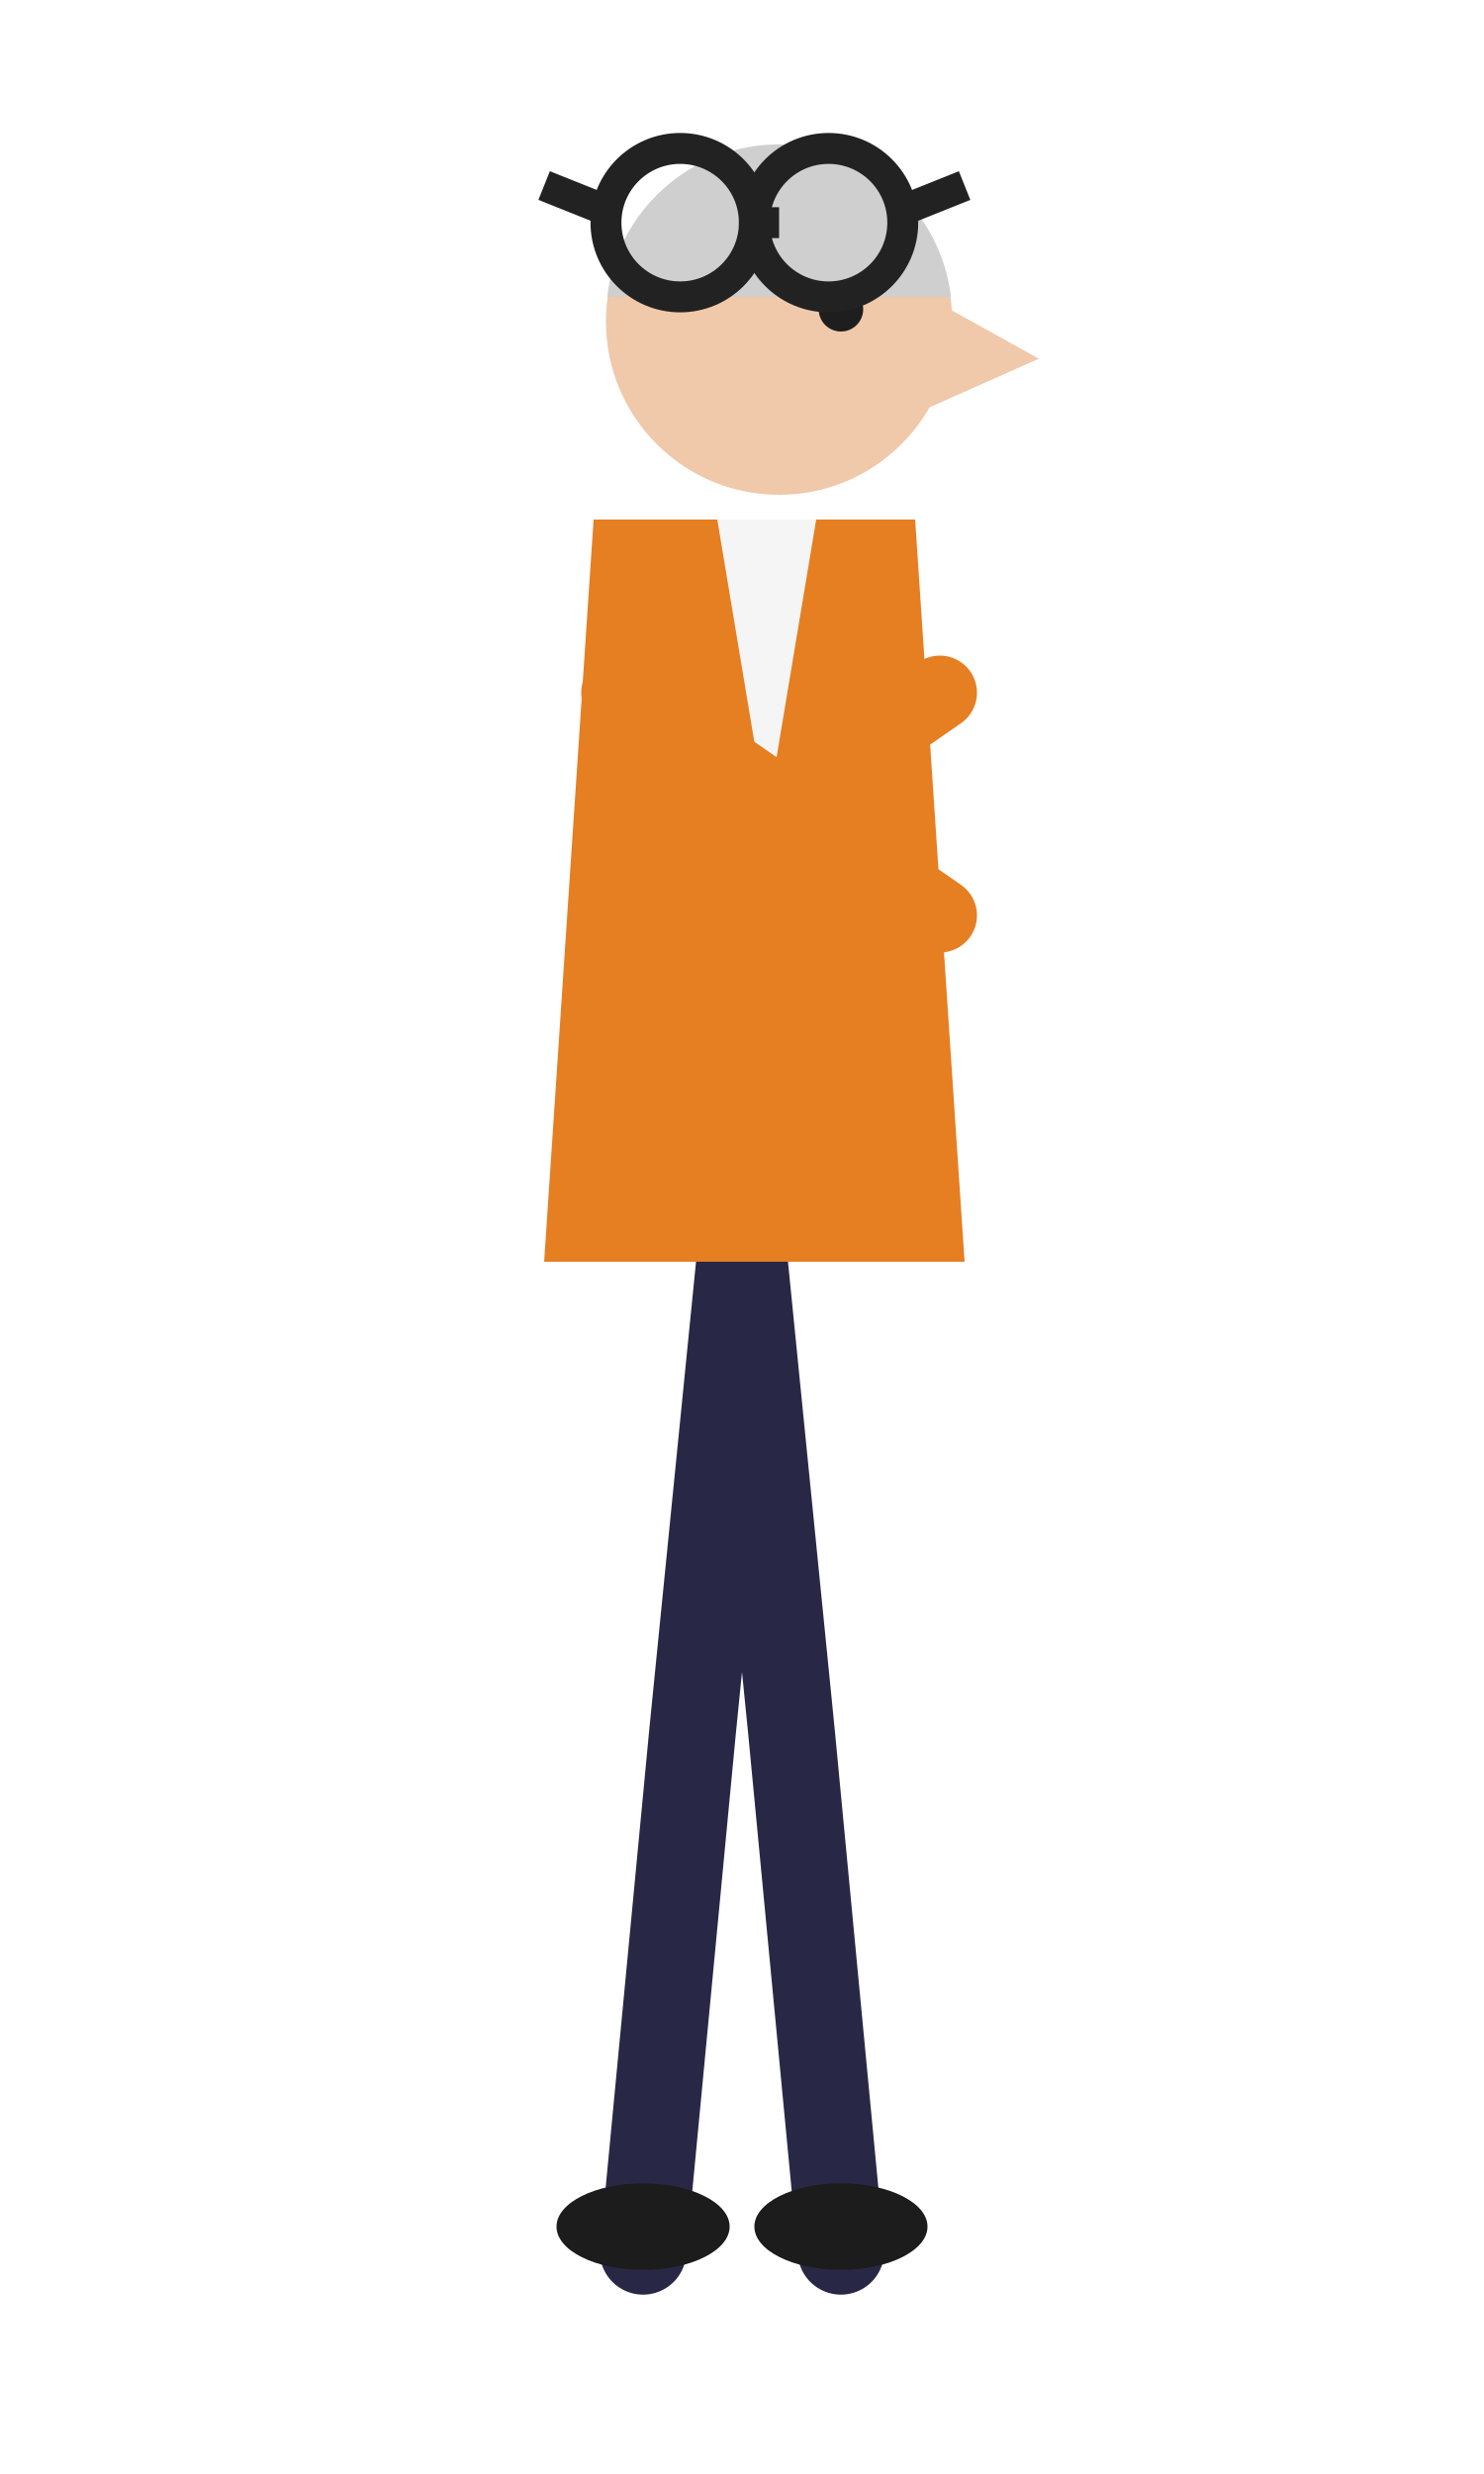
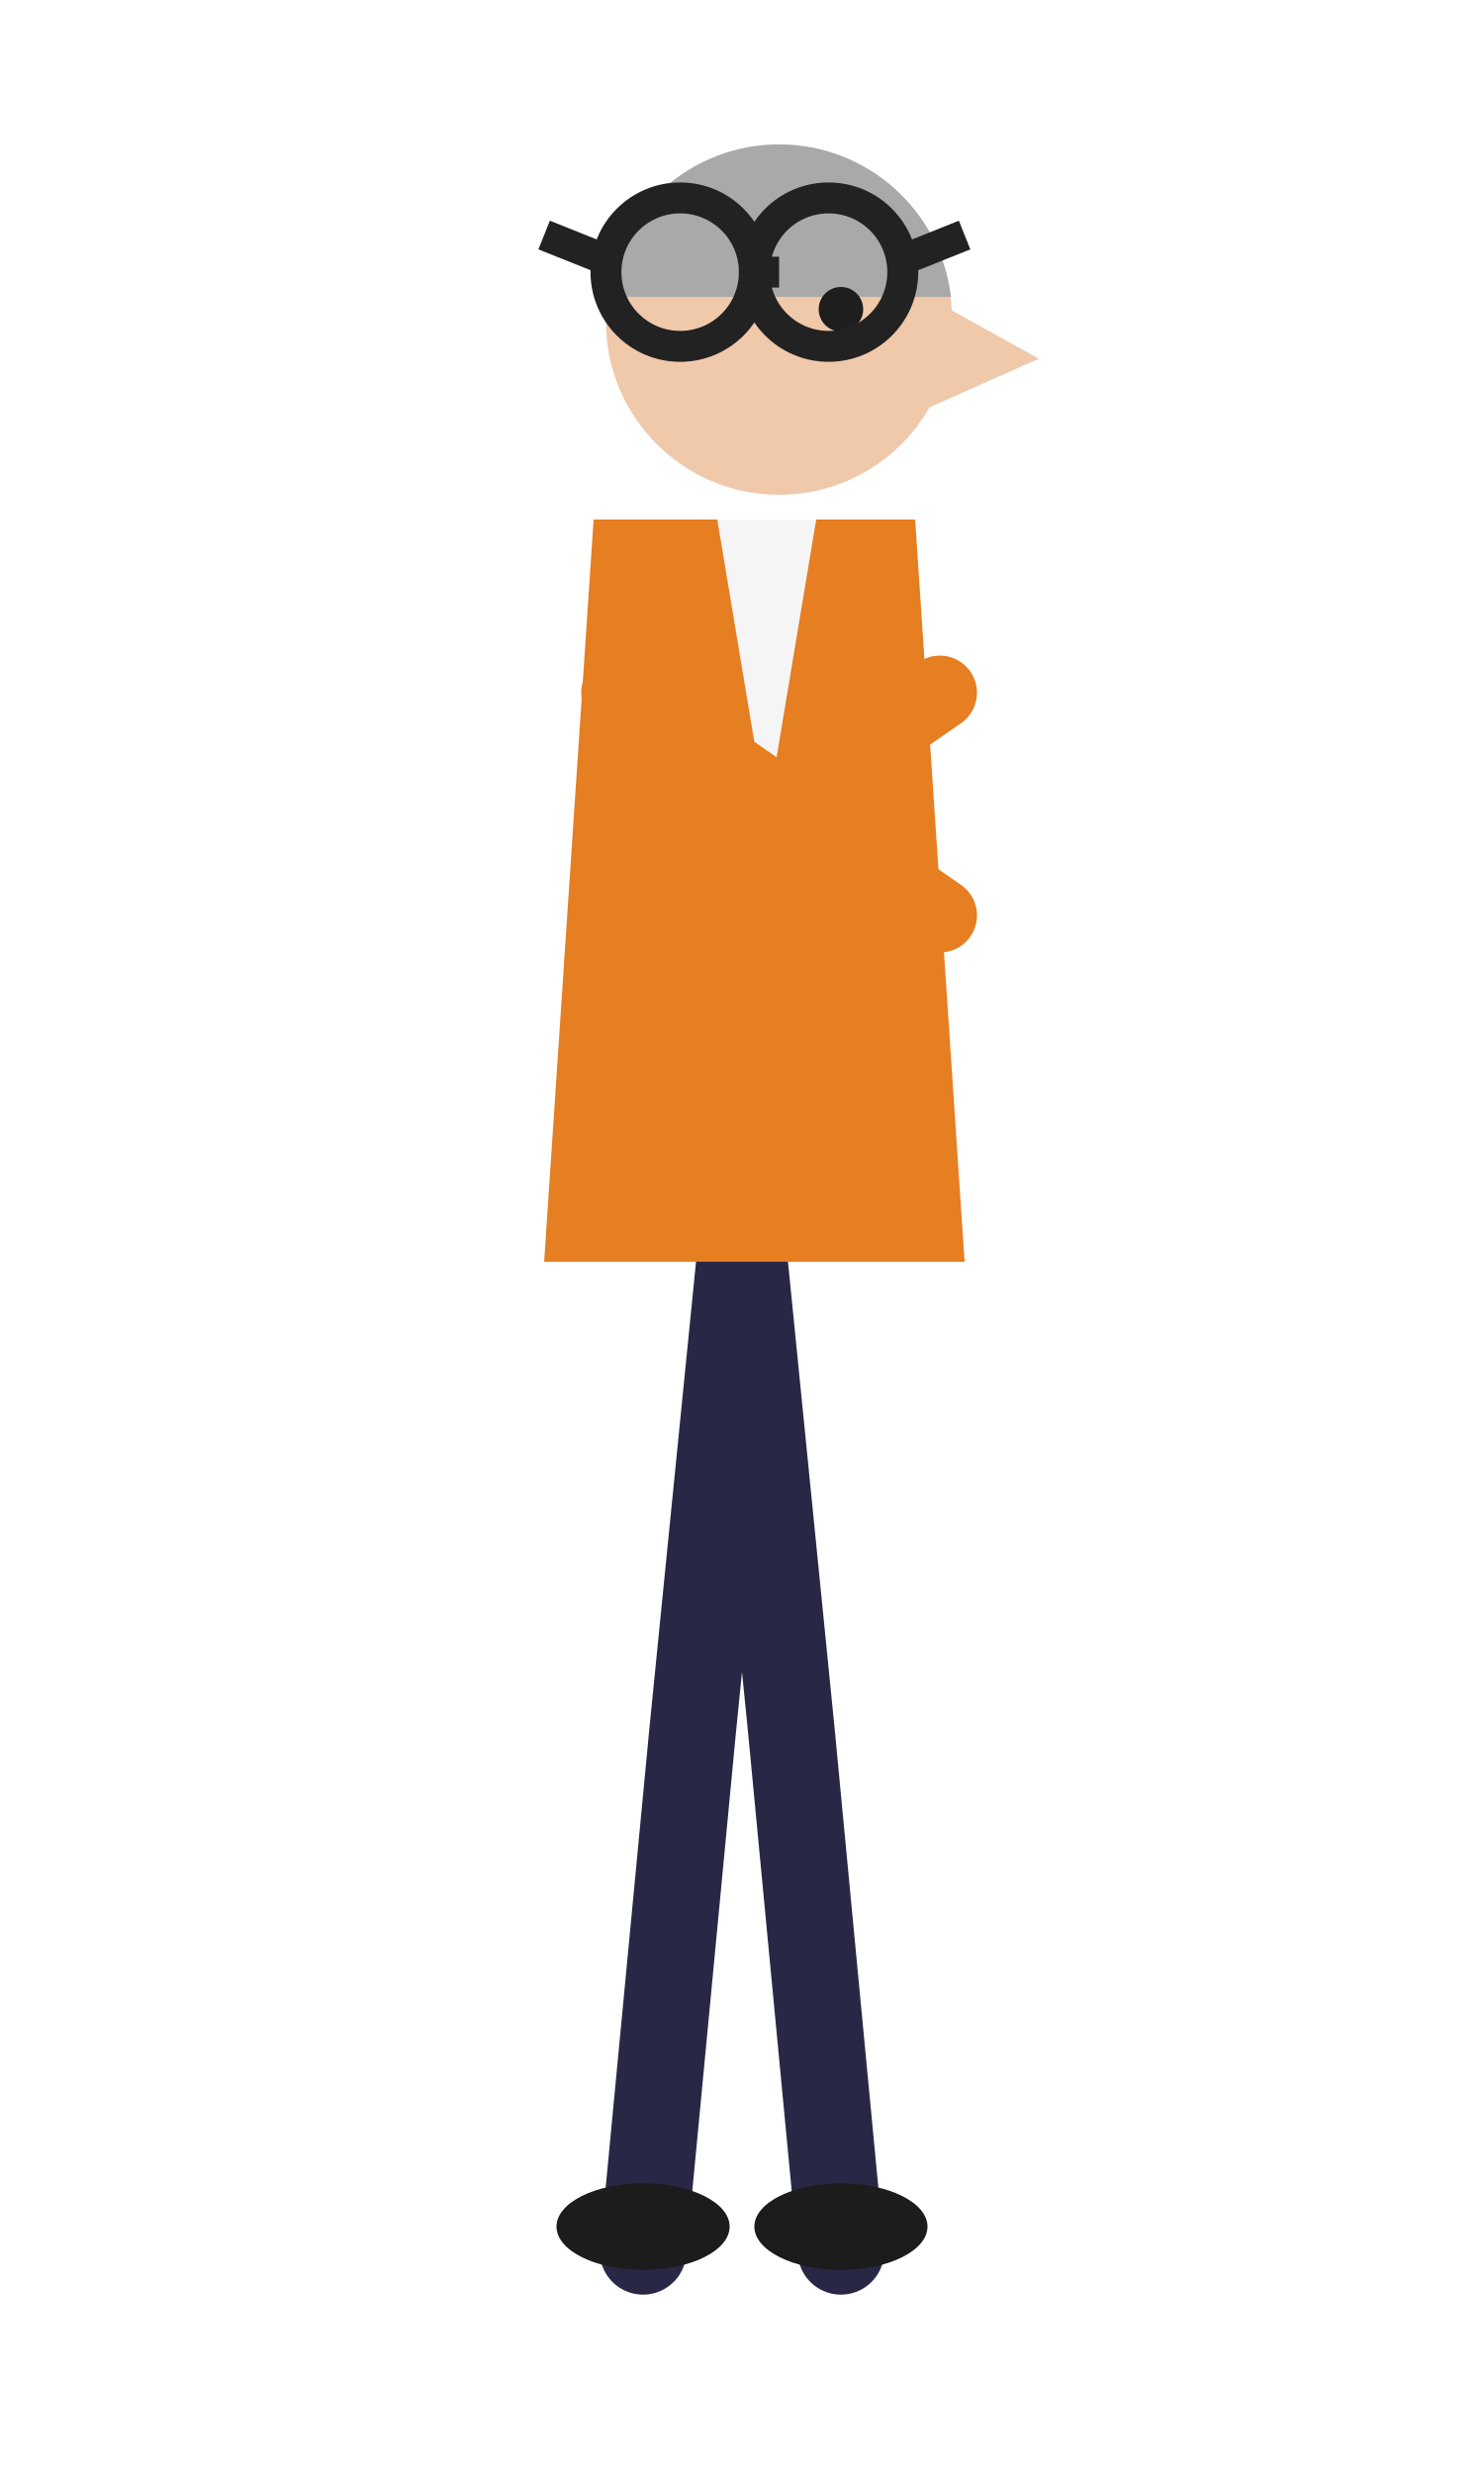
<svg xmlns="http://www.w3.org/2000/svg" viewBox="0 0 120 200" width="120" height="200">
  <g stroke="#282846" stroke-width="7" stroke-linecap="round" fill="none" stroke-linejoin="round">
    <path d="M60 100 L64 140 L68 182 M60 100 L56 140 L52 182" />
  </g>
  <ellipse cx="68" cy="180" rx="7" ry="3.5" fill="#1c1c1c" />
  <ellipse cx="52" cy="180" rx="7" ry="3.5" fill="#1c1c1c" />
  <path d="M48 42 L74 42 L78 102 L44 102 Z" fill="#e67e22" />
  <path d="M58 42 L66 42 L62 66 Z" fill="#f5f5f5" />
  <g stroke="#e67e22" stroke-width="6" stroke-linecap="round" fill="none">
    <path d="M50 56 L76 74 M50 74 L76 56" />
  </g>
  <circle cx="63" cy="26" r="14" fill="#f0c8aa" />
  <path d="M75 24 L84 29 L75 33 Z" fill="#f0c8aa" />
-   <path d="M49.1 24 A14 14 0 0 1 76.9 24 Z" fill="#cfcfcf" />
+   <path d="M49.1 24 A14 14 0 0 1 76.9 24 Z" fill="#a9a9a9" />
  <circle cx="68" cy="25" r="1.8" fill="#1e1e1e" />
  <g stroke="#222" stroke-width="2.5" fill="none">
-     <circle cx="55" cy="18" r="6" />
-     <circle cx="67" cy="18" r="6" />
-     <path d="M61 18 L63 18 M49 17 L44 15 M73 17 L78 15" />
+     <circle cx="55" cy="22" r="6" />
+     <circle cx="67" cy="22" r="6" />
+     <path d="M61 22 L63 22 M49 21 L44 19 M73 21 L78 19" />
  </g>
</svg>
